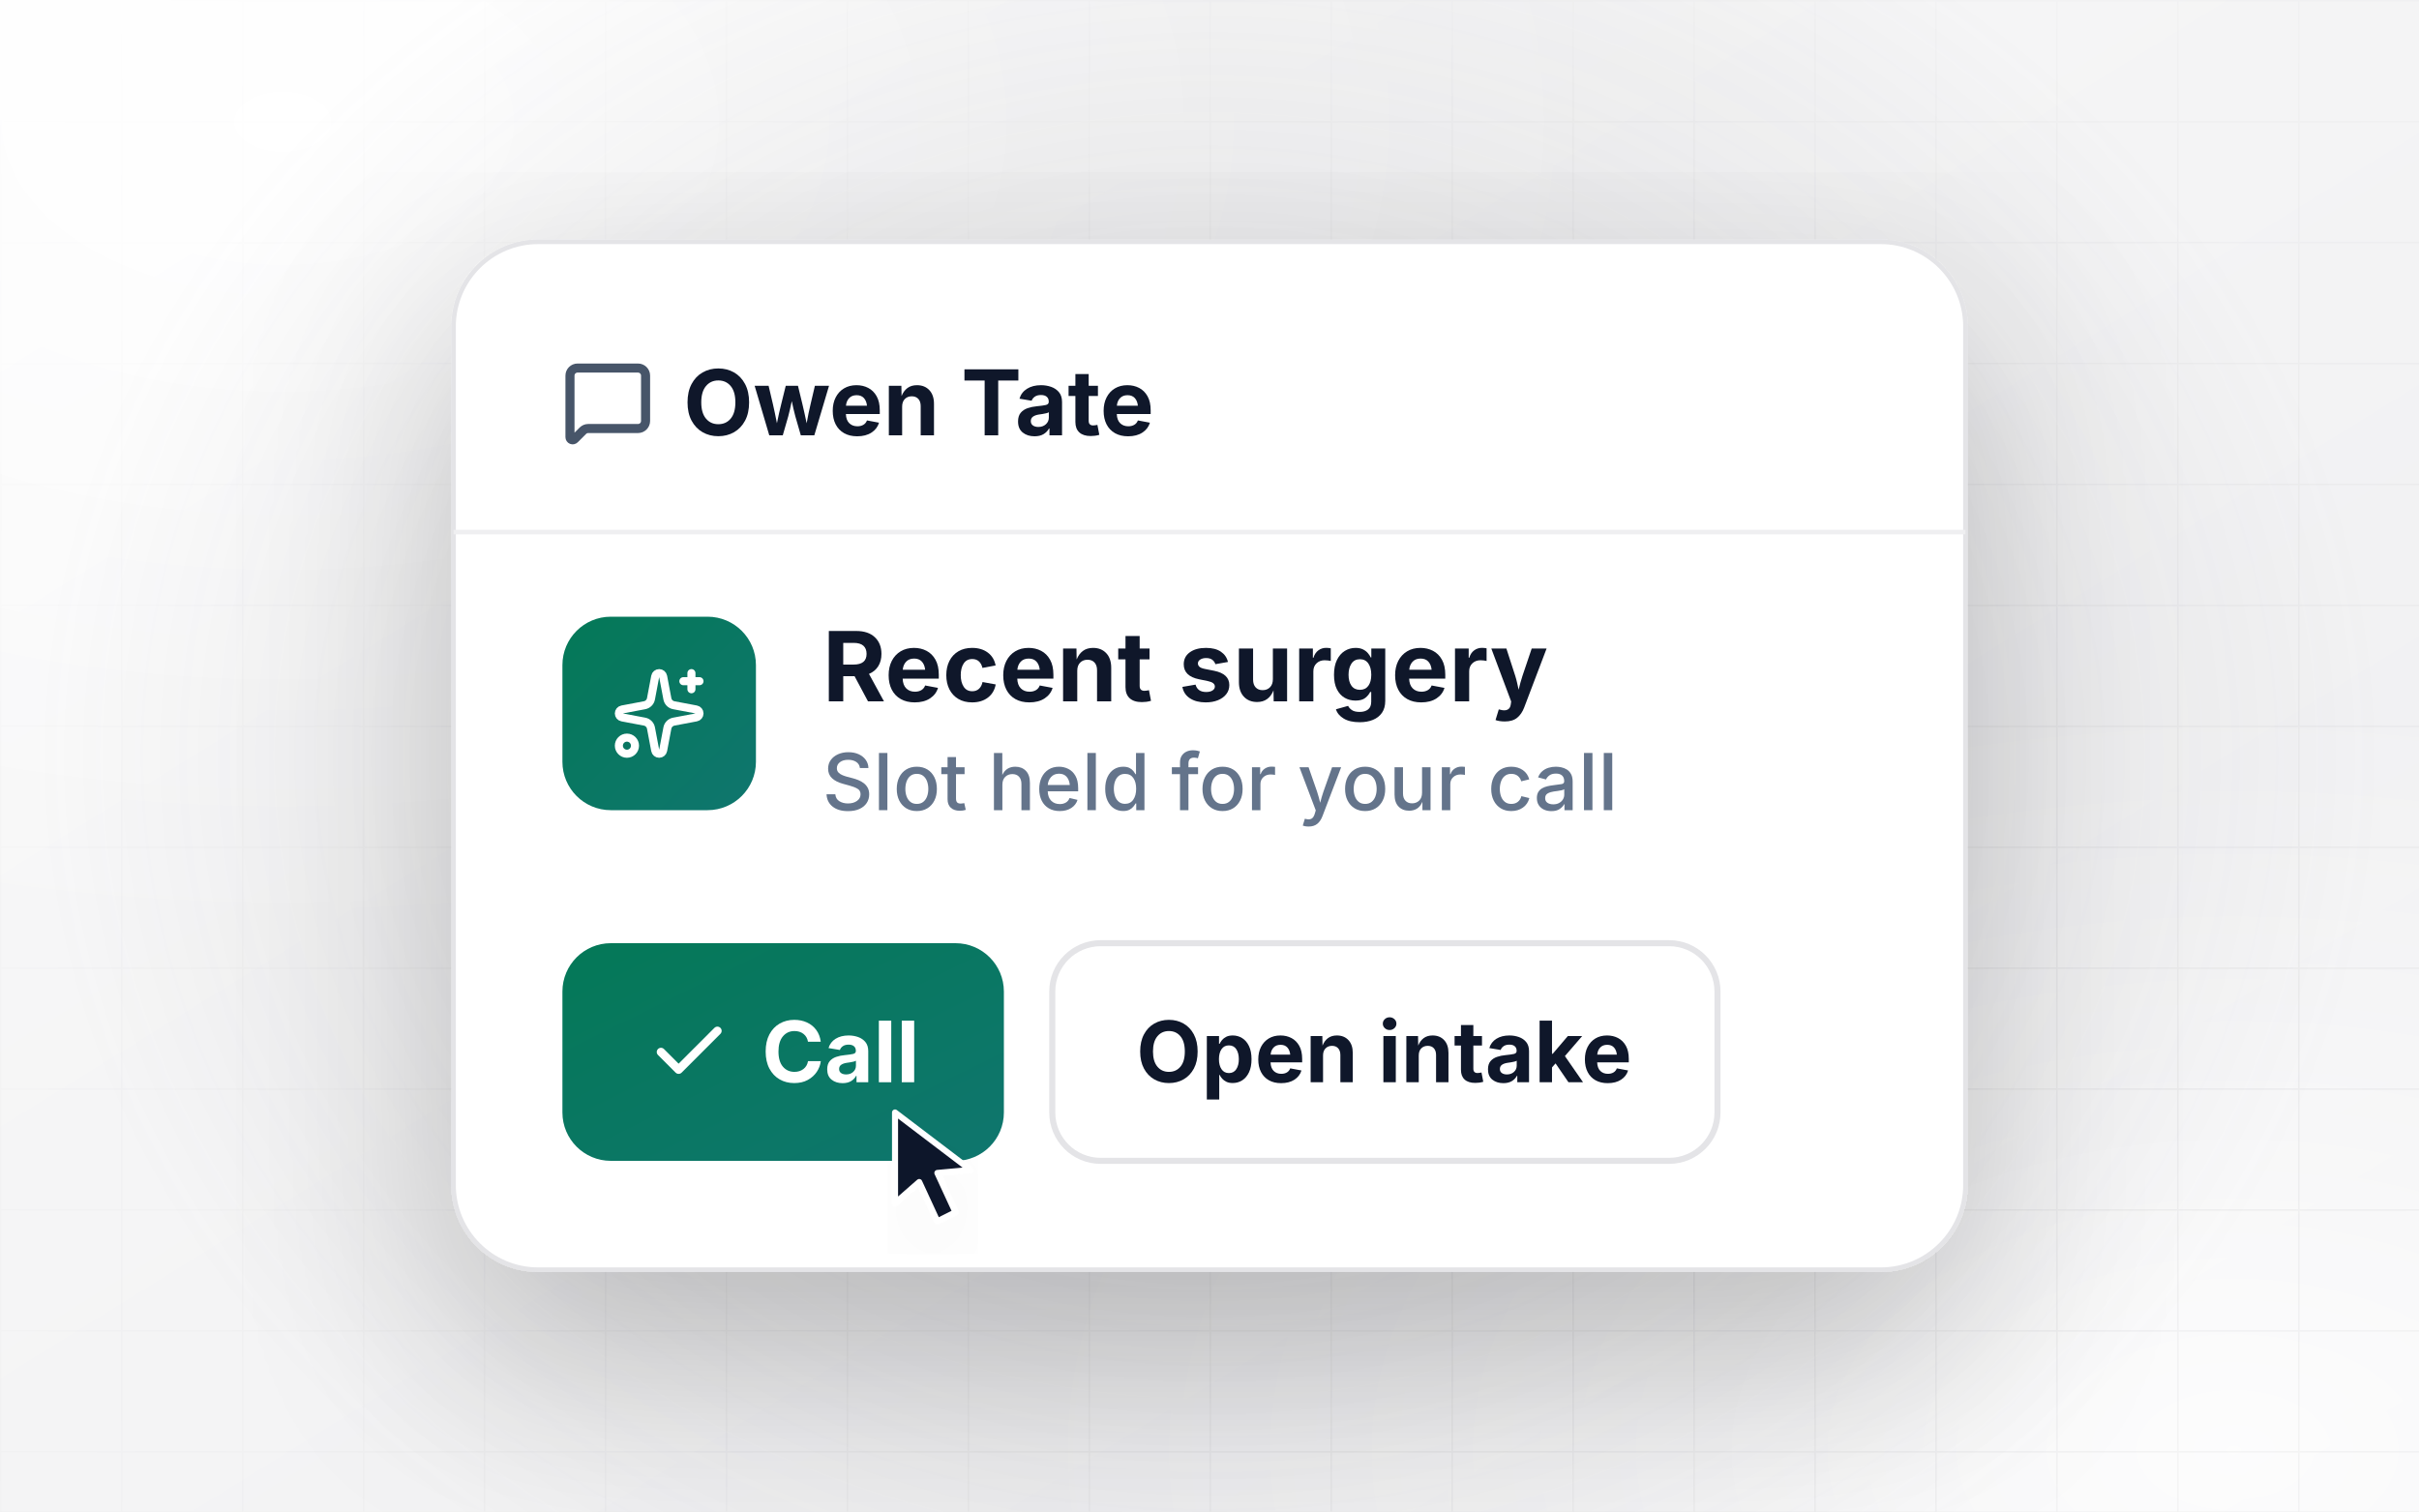
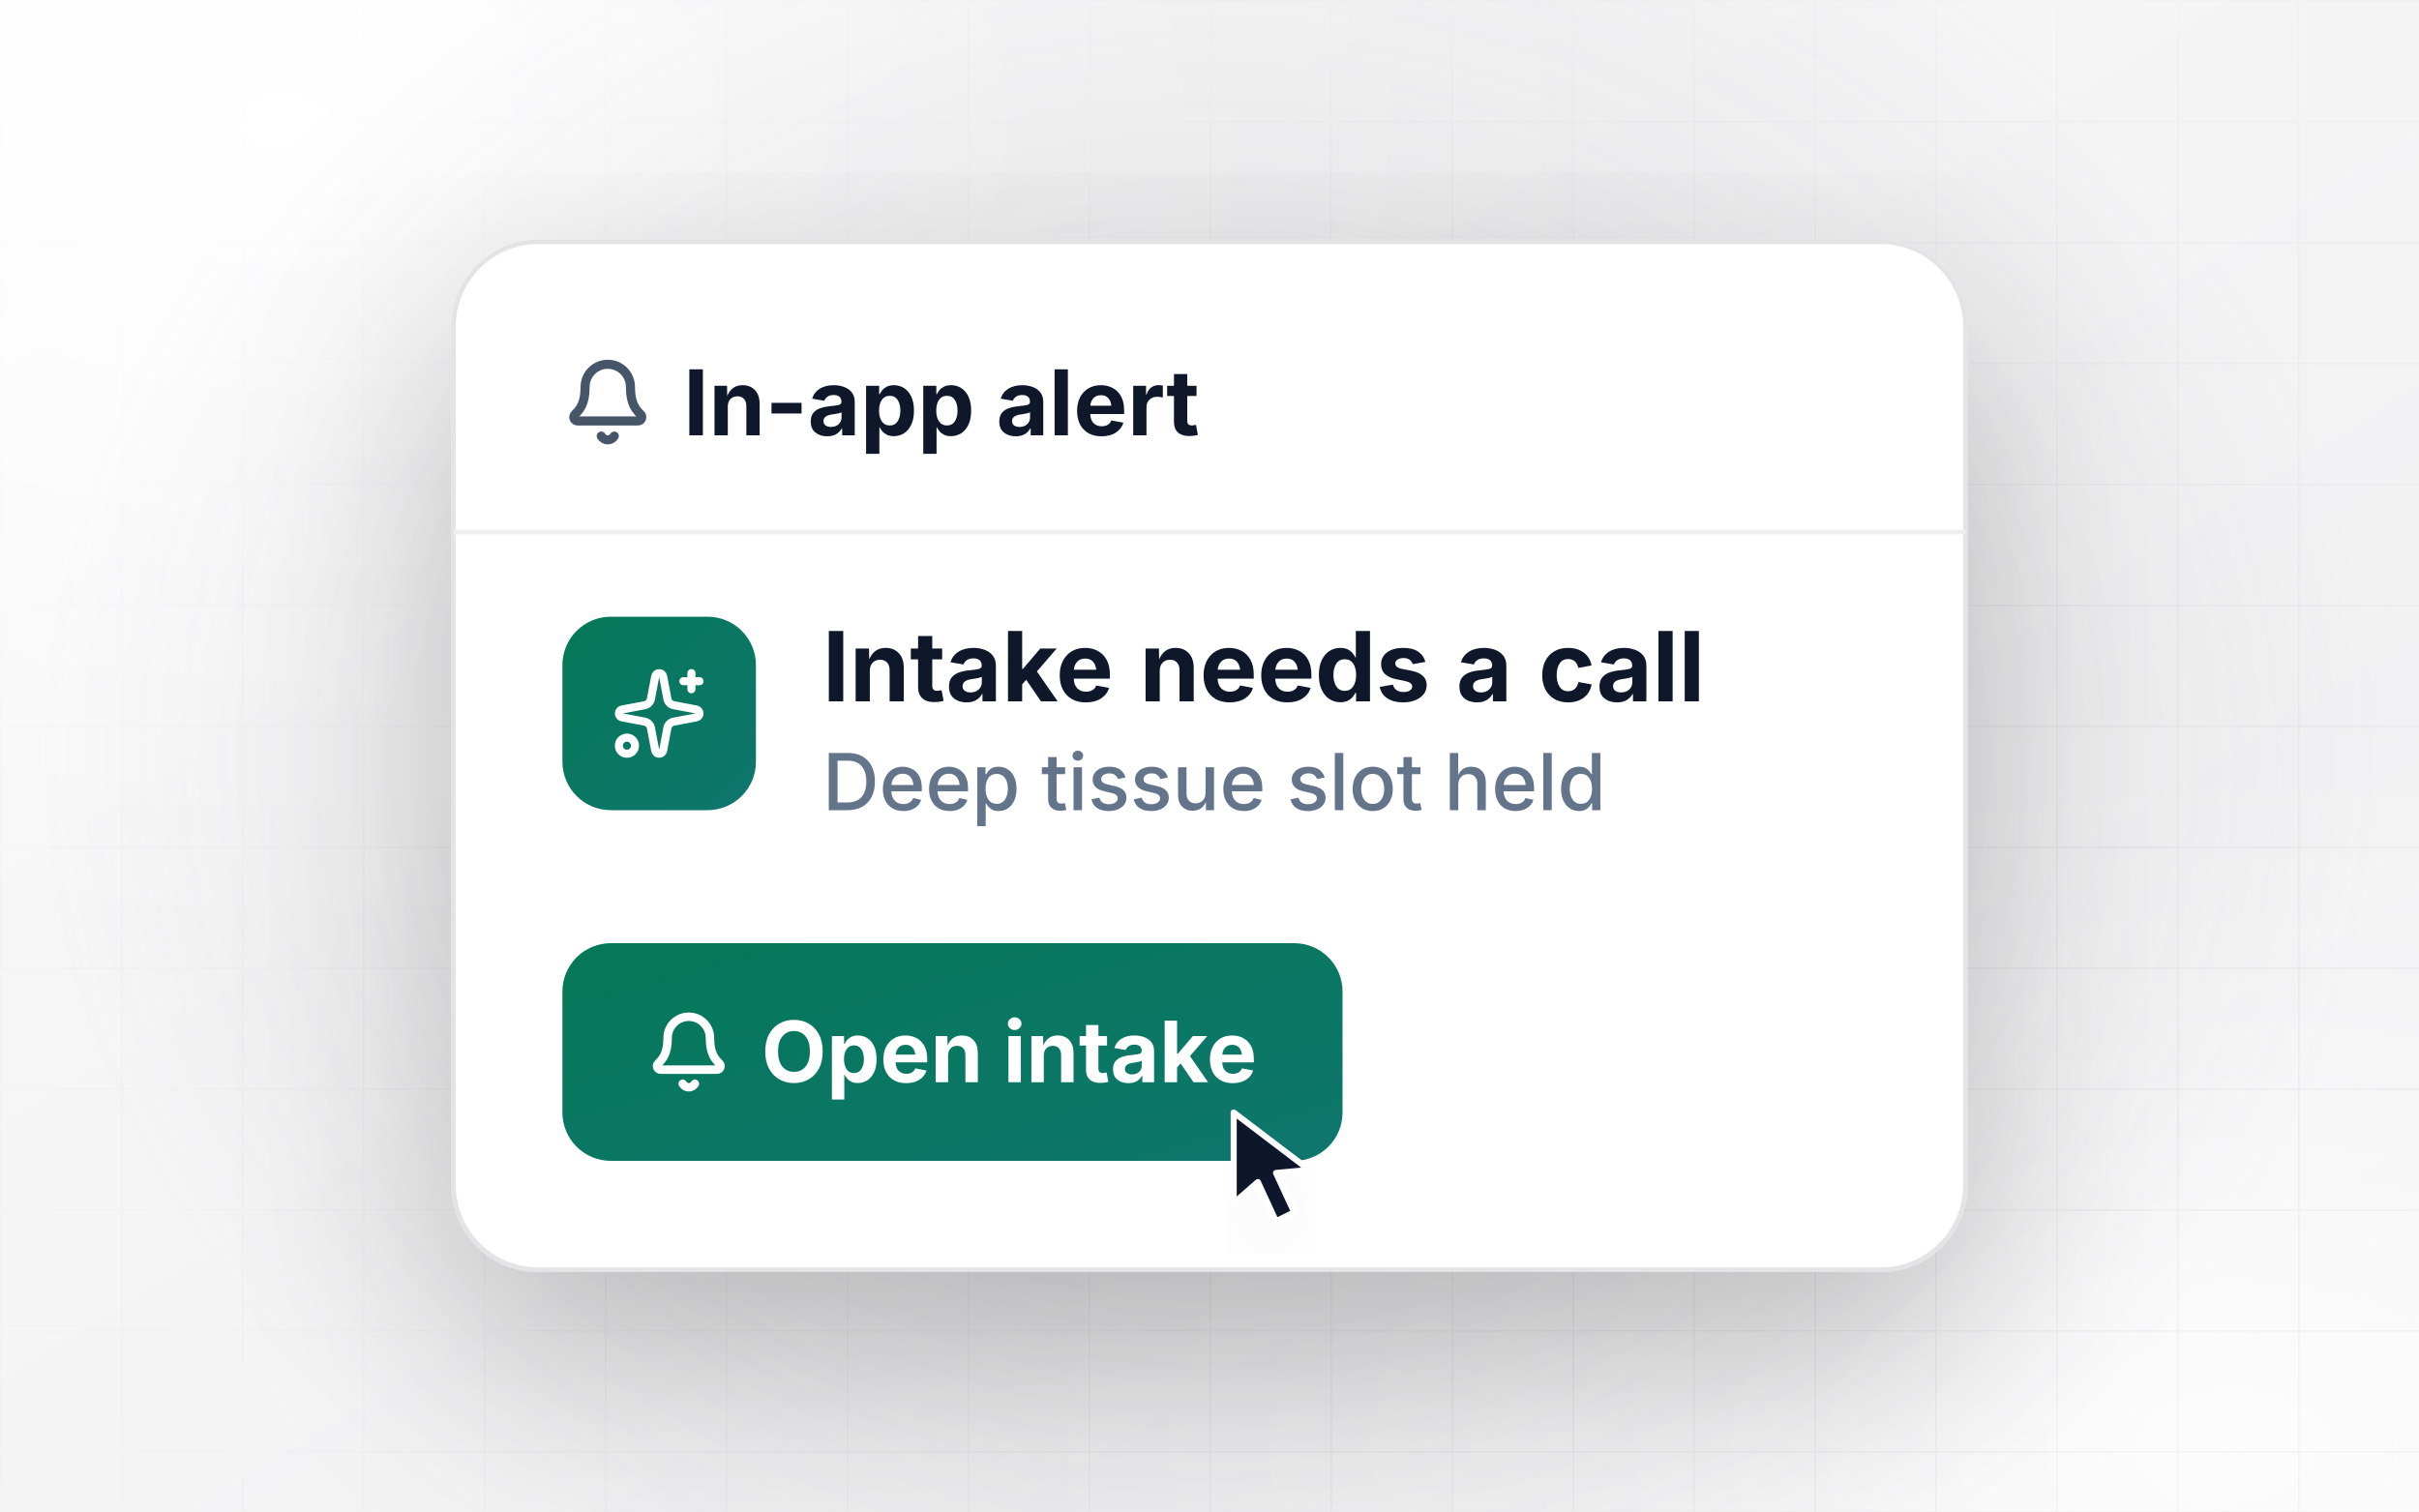
<svg xmlns="http://www.w3.org/2000/svg" xmlns:xlink="http://www.w3.org/1999/xlink" viewBox="0 0 800 500" width="800" height="500" role="img">
  <defs>
    <linearGradient id="bg" x1="0" y1="0" x2="1" y2="1">
      <stop offset="0" stop-color="#FAFAFA" />
      <stop offset="1" stop-color="#EEEEF0" />
    </linearGradient>
    <radialGradient id="glowA" cx="0.12" cy="0.08" r="0.55">
      <stop offset="0" stop-color="#FFFFFF" stop-opacity="0.95" />
      <stop offset="1" stop-color="#FFFFFF" stop-opacity="0" />
    </radialGradient>
    <radialGradient id="glowB" cx="0.92" cy="0.96" r="0.5">
      <stop offset="0" stop-color="#FFFFFF" stop-opacity="0.85" />
      <stop offset="1" stop-color="#FFFFFF" stop-opacity="0" />
    </radialGradient>
    <linearGradient id="gAcc" x1="0" y1="0" x2="1" y2="1">
      <stop offset="0" stop-color="#047857" />
      <stop offset="1" stop-color="#0F766E" />
    </linearGradient>
    <linearGradient id="gStroke" x1="0" y1="0" x2="1" y2="0">
      <stop offset="0" stop-color="#6EE7B7" />
      <stop offset="1" stop-color="#5EEAD4" />
    </linearGradient>
    <pattern id="grid" width="40" height="40" patternUnits="userSpaceOnUse">
      <path d="M40 0H0V40" fill="none" stroke="#52525B" stroke-opacity="0.07" stroke-width="1" />
    </pattern>
    <radialGradient id="fade" cx="0.5" cy="0.45" r="0.65">
      <stop offset="0" stop-color="#fff" stop-opacity="1" />
      <stop offset="1" stop-color="#fff" stop-opacity="0" />
    </radialGradient>
    <mask id="gridMask">
      <rect width="1200" height="800" fill="url(#fade)" />
    </mask>
    <filter id="e1" x="-10%" y="-10%" width="120%" height="140%">
      <feDropShadow dx="0" dy="1" stdDeviation="1.2" flood-color="#0F172A" flood-opacity="0.07" />
      <feDropShadow dx="0" dy="12" stdDeviation="18" flood-color="#18181B" flood-opacity="0.08" />
    </filter>
    <filter id="e2" x="-15%" y="-15%" width="130%" height="160%">
      <feDropShadow dx="0" dy="2" stdDeviation="3" flood-color="#0F172A" flood-opacity="0.10" />
      <feDropShadow dx="0" dy="28" stdDeviation="34" flood-color="#18181B" flood-opacity="0.20" />
    </filter>
    <radialGradient id="spot" cx="0.5" cy="0.5" r="0.5">
      <stop offset="0" stop-color="#71717A" stop-opacity="0.24" />
      <stop offset="1" stop-color="#71717A" stop-opacity="0" />
    </radialGradient>
-     <path id="g700_O" d="M789 -20Q592 -20 434.5 70.0Q277 160 185.5 331.0Q94 502 94 744Q94 987 185.5 1158.5Q277 1330 434.5 1420.0Q592 1510 789 1510Q987 1510 1144.0 1420.0Q1301 1330 1392.5 1158.5Q1484 987 1484 744Q1484 501 1392.5 330.5Q1301 160 1144.0 70.0Q987 -20 789 -20ZM789 251Q963 251 1068.5 377.5Q1174 504 1174 744Q1174 985 1068.5 1112.0Q963 1239 789 1239Q616 1239 510.0 1111.5Q404 984 404 744Q404 505 510.0 378.0Q616 251 789 251Z" />
-     <path id="g700_w" d="M361 0 31 1118H346L443 705Q463 612 487.0 505.0Q511 398 534 273Q557 395 582.5 502.5Q608 610 631 705L733 1118H1009L1109 705Q1130 610 1155.5 503.0Q1181 396 1205 272Q1226 396 1249.0 503.0Q1272 610 1294 705L1391 1118H1710L1378 0H1073L949 431Q928 503 908.5 593.0Q889 683 869 771Q850 683 830.0 592.5Q810 502 790 431L666 0Z" />
+     <path id="g700_I" d="M440 1490V0H135V1490Z" />
+     <path id="g700_n" d="M428 647V0H128V1118H411L415 887Q462 1004 548.0 1068.0Q634 1132 763 1132Q937 1132 1042.0 1020.0Q1147 908 1147 711V0H847V659Q847 763 793.5 822.0Q740 881 645 881Q549 881 488.5 819.5Q428 758 428 647Z" />
+     <path id="g700_hyphen" d="M818 733V493H140V733Z" />
+     <path id="g700_a" d="M440 -22Q280 -22 174.0 62.5Q68 147 68 313Q68 438 128.0 509.0Q188 580 284.0 613.0Q380 646 490 656Q634 670 697.5 685.5Q761 701 761 756V761Q761 832 715.5 871.0Q670 910 586 910Q499 910 446.0 872.5Q393 835 375 781L100 827Q143 972 271.5 1052.0Q400 1132 587 1132Q707 1132 815.5 1094.0Q924 1056 992.5 972.5Q1061 889 1061 753V0H777V155H767Q726 77 645.0 27.5Q564 -22 440 -22ZM525 189Q630 189 696.5 250.0Q763 311 763 400V521Q745 508 704.5 498.5Q664 489 619.0 481.5Q574 474 541 470Q458 458 407.0 423.0Q356 388 356 321Q356 256 403.5 222.5Q451 189 525 189Z" />
+     <path id="g700_p" d="M128 -418V1118H423V930H437Q457 974 495.5 1021.0Q534 1068 597.5 1100.0Q661 1132 756 1132Q880 1132 983.0 1068.0Q1086 1004 1147.5 876.0Q1209 748 1209 557Q1209 371 1149.0 242.5Q1089 114 986.0 47.5Q883 -19 754 -19Q663 -19 600.0 12.0Q537 43 497.5 88.5Q458 134 437 179H428V-418ZM662 222Q779 222 840.5 316.0Q902 410 902 558Q902 705 841.0 798.5Q780 892 662 892Q546 892 483.5 801.0Q421 710 421 558Q421 406 484.0 314.0Q547 222 662 222Z" />
+     <path id="g700_l" d="M428 1490V0H128V1490Z" />
    <path id="g700_e" d="M633 -22Q462 -22 338.0 48.0Q214 118 147.5 247.0Q81 376 81 553Q81 726 147.5 856.0Q214 986 334.5 1059.0Q455 1132 618 1132Q764 1132 883.0 1070.0Q1002 1008 1072.5 882.0Q1143 756 1143 565V481H378Q383 344 454.0 274.0Q525 204 638 204Q717 204 773.5 237.5Q830 271 854 336L1126 285Q1085 146 956.5 62.0Q828 -22 633 -22ZM380 669H854Q843 778 784.0 842.0Q725 906 621 906Q513 906 451.0 839.5Q389 773 380 669Z" />
-     <path id="g700_n" d="M428 647V0H128V1118H411L415 887Q462 1004 548.0 1068.0Q634 1132 763 1132Q937 1132 1042.0 1020.0Q1147 908 1147 711V0H847V659Q847 763 793.5 822.0Q740 881 645 881Q549 881 488.5 819.5Q428 758 428 647Z" />
-     <path id="g700_T" d="M75 1237V1490H1292V1237H837V0H531V1237Z" />
-     <path id="g700_a" d="M440 -22Q280 -22 174.0 62.5Q68 147 68 313Q68 438 128.0 509.0Q188 580 284.0 613.0Q380 646 490 656Q634 670 697.5 685.5Q761 701 761 756V761Q761 832 715.5 871.0Q670 910 586 910Q499 910 446.0 872.5Q393 835 375 781L100 827Q143 972 271.5 1052.0Q400 1132 587 1132Q707 1132 815.5 1094.0Q924 1056 992.5 972.5Q1061 889 1061 753V0H777V155H767Q726 77 645.0 27.5Q564 -22 440 -22ZM525 189Q630 189 696.5 250.0Q763 311 763 400V521Q745 508 704.5 498.5Q664 489 619.0 481.5Q574 474 541 470Q458 458 407.0 423.0Q356 388 356 321Q356 256 403.5 222.5Q451 189 525 189Z" />
+     <path id="g700_r" d="M128 0V1118H418V923H430Q461 1026 533.5 1079.5Q606 1133 700 1133Q751 1133 797 1123V855Q777 861 738.5 865.5Q700 870 667 870Q563 870 495.5 805.0Q428 740 428 636V0Z" />
    <path id="g700_t" d="M683 1118V889H474V327Q474 223 576 223Q593 223 623.5 227.5Q654 232 671 236L714 11Q664 -4 614.5 -10.0Q565 -16 520 -16Q352 -16 263.0 65.5Q174 147 174 301V889H20V1118H174V1384H474V1118Z" />
-     <path id="g700_R" d="M135 0V1490H716Q970 1490 1109.5 1357.5Q1249 1225 1249 1005Q1249 852 1181.0 743.5Q1113 635 985 581L1302 0H964L680 532H440V0ZM440 779H660Q934 779 934 1005Q934 1118 866.5 1178.0Q799 1238 659 1238H440Z" />
+     <path id="g700_k" d="M128 0V1490H428V688H445L811 1118H1158L740 633L1179 0H826L514 456L428 359V0Z" />
+     <path id="g700_d" d="M537 -19Q408 -19 305.0 47.5Q202 114 141.5 242.5Q81 371 81 557Q81 748 143.0 876.0Q205 1004 308.0 1068.0Q411 1132 535 1132Q630 1132 693.0 1100.0Q756 1068 794.5 1021.0Q833 974 853 930H863V1490H1163V0H868V179H853Q832 134 793.0 88.5Q754 43 691.0 12.0Q628 -19 537 -19ZM629 222Q743 222 806.0 314.0Q869 406 869 558Q869 710 806.5 801.0Q744 892 629 892Q511 892 450.0 798.5Q389 705 389 558Q389 410 450.5 316.0Q512 222 629 222Z" />
+     <path id="g700_s" d="M572 -22Q370 -22 238.5 64.0Q107 150 78 306L357 354Q400 198 581 198Q667 198 716.5 230.5Q766 263 766 313Q766 398 622 428L429 468Q107 534 107 785Q107 946 236.0 1039.0Q365 1132 577 1132Q776 1132 894.0 1051.0Q1012 970 1043 834L777 787Q759 844 711.0 880.5Q663 917 581 917Q507 917 457.0 885.5Q407 854 407 804Q407 762 439.5 732.5Q472 703 551 687L752 647Q1072 582 1072 345Q1072 235 1008.0 152.5Q944 70 831.0 24.0Q718 -22 572 -22Z" />
    <path id="g700_c" d="M628 -22Q459 -22 336.5 50.5Q214 123 147.5 252.5Q81 382 81 554Q81 727 147.5 857.0Q214 987 336.5 1059.5Q459 1132 628 1132Q827 1132 960.0 1032.5Q1093 933 1125 760L846 708Q827 795 772.5 845.5Q718 896 631 896Q511 896 449.0 801.5Q387 707 387 555Q387 405 449.0 309.5Q511 214 631 214Q718 214 774.0 266.5Q830 319 848 409L1127 358Q1095 181 962.0 79.5Q829 -22 628 -22Z" />
-     <path id="g700_s" d="M572 -22Q370 -22 238.5 64.0Q107 150 78 306L357 354Q400 198 581 198Q667 198 716.5 230.5Q766 263 766 313Q766 398 622 428L429 468Q107 534 107 785Q107 946 236.0 1039.0Q365 1132 577 1132Q776 1132 894.0 1051.0Q1012 970 1043 834L777 787Q759 844 711.0 880.5Q663 917 581 917Q507 917 457.0 885.5Q407 854 407 804Q407 762 439.5 732.5Q472 703 551 687L752 647Q1072 582 1072 345Q1072 235 1008.0 152.5Q944 70 831.0 24.0Q718 -22 572 -22Z" />
-     <path id="g700_u" d="M513 -14Q339 -14 233.5 98.0Q128 210 128 407V1118H428V459Q428 355 482.0 296.0Q536 237 630 237Q726 237 786.5 298.5Q847 360 847 471V1118H1148V0H864L860 232Q813 113 726.5 49.5Q640 -14 513 -14Z" />
-     <path id="g700_r" d="M128 0V1118H418V923H430Q461 1026 533.5 1079.5Q606 1133 700 1133Q751 1133 797 1123V855Q777 861 738.5 865.5Q700 870 667 870Q563 870 495.5 805.0Q428 740 428 636V0Z" />
-     <path id="g700_g" d="M625 -442Q415 -442 287.0 -365.0Q159 -288 122 -168L380 -96Q401 -143 457.5 -183.5Q514 -224 623 -224Q737 -224 803.0 -171.5Q869 -119 869 -8V198H846Q815 130 743.5 73.0Q672 16 536 16Q410 16 307.0 75.0Q204 134 142.5 255.0Q81 376 81 561Q81 750 143.5 877.0Q206 1004 309.5 1068.0Q413 1132 537 1132Q631 1132 695.0 1100.0Q759 1068 798.5 1021.0Q838 974 858 930H871V1118H1166V9Q1166 -142 1096.5 -242.5Q1027 -343 904.5 -392.5Q782 -442 625 -442ZM630 244Q745 244 807.5 328.5Q870 413 870 563Q870 712 808.0 802.0Q746 892 630 892Q512 892 450.5 799.5Q389 707 389 563Q389 416 451.0 330.0Q513 244 630 244Z" />
-     <path id="g700_y" d="M120 -396 189 -170 226 -179Q317 -204 375.0 -175.5Q433 -147 443 -63L451 -3L31 1118H350L538 538Q561 465 577.0 392.5Q593 320 609 246Q627 321 646.5 393.5Q666 466 690 538L886 1118H1201L726 -132Q675 -267 579.5 -346.5Q484 -426 316 -426Q256 -426 204.0 -417.5Q152 -409 120 -396Z" />
-     <path id="g500_S" d="M665 -25Q414 -25 265.0 92.5Q116 210 106 414H335Q345 292 440.0 233.5Q535 175 664 175Q806 175 899.0 241.0Q992 307 992 415Q992 512 910.5 559.5Q829 607 709 639L535 687Q352 736 249.5 832.0Q147 928 147 1081Q147 1210 216.5 1306.5Q286 1403 405.5 1456.5Q525 1510 675 1510Q828 1510 944.5 1456.5Q1061 1403 1127.5 1309.5Q1194 1216 1197 1098H975Q964 1200 880.5 1256.0Q797 1312 670 1312Q535 1312 455.0 1250.5Q375 1189 375 1094Q375 1023 418.0 979.5Q461 936 523.5 910.5Q586 885 643 870L788 832Q859 814 934.5 783.5Q1010 753 1074.0 704.5Q1138 656 1177.5 584.5Q1217 513 1217 412Q1217 286 1152.0 187.0Q1087 88 963.5 31.5Q840 -25 665 -25Z" />
+     <path id="g500_D" d="M650 0H165V1490H664Q884 1490 1041.0 1400.5Q1198 1311 1282.0 1145.0Q1366 979 1366 747Q1366 514 1281.5 347.0Q1197 180 1036.5 90.0Q876 0 650 0ZM393 200H637Q890 200 1016.0 341.5Q1142 483 1142 747Q1142 1010 1017.5 1150.0Q893 1290 649 1290H393Z" />
+     <path id="g500_e" d="M630 -23Q465 -23 345.0 48.0Q225 119 160.5 248.0Q96 377 96 551Q96 723 159.5 854.0Q223 985 339.0 1058.5Q455 1132 611 1132Q738 1132 852.5 1075.5Q967 1019 1038.5 895.5Q1110 772 1110 570V492H317Q323 330 409.0 244.5Q495 159 632 159Q724 159 790.5 199.0Q857 239 886 317L1093 268Q1053 137 931.0 57.0Q809 -23 630 -23ZM318 656H892Q880 788 809.5 869.0Q739 950 612 950Q480 950 403.5 863.5Q327 777 318 656Z" />
+     <path id="g500_p" d="M148 -418V1118H362V936H380Q399 970 434.5 1016.5Q470 1063 534.0 1097.5Q598 1132 703 1132Q837 1132 942.5 1064.0Q1048 996 1109.0 867.0Q1170 738 1170 556Q1170 376 1110.0 246.0Q1050 116 944.5 47.0Q839 -22 703 -22Q601 -22 537.0 12.5Q473 47 436.5 93.0Q400 139 380 175H368V-418ZM654 165Q750 165 814.5 217.0Q879 269 912.0 358.0Q945 447 945 558Q945 668 912.5 755.5Q880 843 815.5 894.0Q751 945 654 945Q512 945 438.0 838.5Q364 732 364 558Q364 383 439.0 274.0Q514 165 654 165Z" />
+     <path id="g500_t" d="M626 1118V939H403V302Q403 235 431.5 203.5Q460 172 525 172Q543 172 570.5 176.0Q598 180 618 184L657 8Q622 -4 581.5 -9.5Q541 -15 503 -15Q351 -15 267.0 63.5Q183 142 183 284V939H20V1118H183V1384H403V1118Z" />
+     <path id="g500_i" d="M148 0V1118H368V0ZM259 1289Q202 1289 161.5 1327.0Q121 1365 121 1419Q121 1474 161.5 1512.0Q202 1550 259 1550Q316 1550 357.0 1512.0Q398 1474 398 1419Q398 1365 357.0 1327.0Q316 1289 259 1289Z" />
+     <path id="g500_s" d="M549 -23Q367 -23 247.5 55.5Q128 134 98 283L305 326Q350 155 551 155Q658 155 720.5 199.5Q783 244 783 306Q783 412 626 447L438 490Q130 559 130 799Q130 899 185.5 974.0Q241 1049 338.5 1090.5Q436 1132 563 1132Q744 1132 847.0 1054.5Q950 977 986 853L789 810Q768 869 716.0 913.5Q664 958 565 958Q474 958 413.0 917.0Q352 876 352 813Q352 757 392.5 722.5Q433 688 525 667L705 627Q1010 558 1010 325Q1010 223 951.5 144.5Q893 66 789.0 21.5Q685 -23 549 -23Z" />
+     <path id="g500_u" d="M529 -14Q358 -14 253.0 93.5Q148 201 148 408V1118H368V435Q368 314 431.5 246.0Q495 178 604 178Q716 178 790.0 250.5Q864 323 864 456V1118H1085V0H874L873 217Q820 95 732.5 40.5Q645 -14 529 -14Z" />
    <path id="g500_l" d="M368 1490V0H148V1490Z" />
    <path id="g500_o" d="M618 -23Q461 -23 343.5 49.0Q226 121 161.0 250.5Q96 380 96 553Q96 727 161.0 857.5Q226 988 343.5 1060.0Q461 1132 618 1132Q776 1132 893.5 1060.0Q1011 988 1076.0 857.5Q1141 727 1141 553Q1141 380 1076.0 250.5Q1011 121 893.5 49.0Q776 -23 618 -23ZM618 163Q720 163 786.5 216.5Q853 270 885.5 358.5Q918 447 918 553Q918 660 885.5 749.5Q853 839 786.5 892.5Q720 946 618 946Q517 946 451.0 892.5Q385 839 352.5 749.5Q320 660 320 553Q320 447 352.5 358.5Q385 270 451.0 216.5Q517 163 618 163Z" />
-     <path id="g500_t" d="M626 1118V939H403V302Q403 235 431.5 203.5Q460 172 525 172Q543 172 570.5 176.0Q598 180 618 184L657 8Q622 -4 581.5 -9.5Q541 -15 503 -15Q351 -15 267.0 63.5Q183 142 183 284V939H20V1118H183V1384H403V1118Z" />
    <path id="g500_h" d="M368 662V0H148V1490H366V917Q419 1028 504.0 1080.0Q589 1132 704 1132Q875 1132 980.0 1024.5Q1085 917 1085 710V0H864V683Q864 804 801.0 872.0Q738 940 628 940Q516 940 442.0 867.5Q368 795 368 662Z" />
-     <path id="g500_e" d="M630 -23Q465 -23 345.0 48.0Q225 119 160.5 248.0Q96 377 96 551Q96 723 159.5 854.0Q223 985 339.0 1058.5Q455 1132 611 1132Q738 1132 852.5 1075.5Q967 1019 1038.5 895.5Q1110 772 1110 570V492H317Q323 330 409.0 244.5Q495 159 632 159Q724 159 790.5 199.0Q857 239 886 317L1093 268Q1053 137 931.0 57.0Q809 -23 630 -23ZM318 656H892Q880 788 809.5 869.0Q739 950 612 950Q480 950 403.5 863.5Q327 777 318 656Z" />
    <path id="g500_d" d="M564 -22Q428 -22 322.5 47.0Q217 116 156.5 246.0Q96 376 96 556Q96 738 157.0 867.0Q218 996 323.5 1064.0Q429 1132 564 1132Q668 1132 732.0 1097.5Q796 1063 831.5 1016.5Q867 970 886 936H898V1490H1118V0H904V175H886Q866 139 829.5 93.0Q793 47 729.0 12.5Q665 -22 564 -22ZM612 165Q752 165 827.0 274.0Q902 383 902 558Q902 732 828.0 838.5Q754 945 612 945Q515 945 450.5 894.0Q386 843 353.5 755.5Q321 668 321 558Q321 447 354.0 358.0Q387 269 452.0 217.0Q517 165 612 165Z" />
-     <path id="g500_f" d="M702 1118V939H452V0H232V939H20V1118H232V1246Q232 1350 278.5 1420.0Q325 1490 400.5 1525.0Q476 1560 565 1560Q631 1560 678.5 1549.5Q726 1539 749 1530L698 1352Q682 1356 658.0 1362.0Q634 1368 600 1368Q521 1368 486.5 1329.0Q452 1290 452 1216V1118Z" />
-     <path id="g500_r" d="M148 0V1118H361V938H373Q403 1029 480.5 1081.5Q558 1134 656 1134Q677 1134 704.5 1132.0Q732 1130 749 1128V918Q737 921 703.0 925.5Q669 930 634 930Q519 930 443.5 859.5Q368 789 368 679V0Z" />
-     <path id="g500_y" d="M133 -402 187 -223 212 -229Q297 -252 356.5 -223.5Q416 -195 447 -87L471 -5L46 1118H284L505 483Q530 409 549.0 337.0Q568 265 586 193Q605 265 625.0 337.5Q645 410 671 483L896 1118H1132L646 -155Q595 -289 508.5 -357.5Q422 -426 287 -426Q235 -426 194.5 -418.5Q154 -411 133 -402Z" />
-     <path id="g500_u" d="M529 -14Q358 -14 253.0 93.5Q148 201 148 408V1118H368V435Q368 314 431.5 246.0Q495 178 604 178Q716 178 790.0 250.5Q864 323 864 456V1118H1085V0H874L873 217Q820 95 732.5 40.5Q645 -14 529 -14Z" />
-     <path id="g500_c" d="M618 -23Q460 -23 343.0 49.0Q226 121 161.0 250.5Q96 380 96 553Q96 727 161.0 857.5Q226 988 343.0 1060.0Q460 1132 618 1132Q792 1132 918.5 1044.5Q1045 957 1086 802L877 752Q854 839 787.5 892.5Q721 946 619 946Q518 946 451.5 893.0Q385 840 352.5 750.5Q320 661 320 553Q320 446 352.5 357.5Q385 269 451.5 216.0Q518 163 619 163Q723 163 791.0 218.5Q859 274 881 365L1089 315Q1048 157 921.0 67.0Q794 -23 618 -23Z" />
-     <path id="g500_a" d="M461 -25Q354 -25 268.5 14.5Q183 54 133.0 130.0Q83 206 83 316Q83 411 120.0 472.5Q157 534 219.0 569.5Q281 605 357.5 623.0Q434 641 513 650Q661 667 728.0 679.5Q795 692 795 751V757Q795 850 740.5 901.5Q686 953 581 953Q471 953 408.0 905.0Q345 857 322 800L115 854Q153 954 224.0 1015.0Q295 1076 386.5 1104.0Q478 1132 578 1132Q645 1132 721.0 1116.0Q797 1100 864.0 1058.5Q931 1017 973.0 940.0Q1015 863 1015 742V0H802V153H791Q758 87 677.5 31.0Q597 -25 461 -25ZM510 152Q599 152 663.0 187.5Q727 223 761.5 280.0Q796 337 796 403V546Q780 530 727.5 518.5Q675 507 617.0 499.0Q559 491 525 487Q432 474 365.5 436.5Q299 399 299 313Q299 233 358.5 192.5Q418 152 510 152Z" />
-     <path id="g700_C" d="M786 -20Q587 -20 431.0 70.0Q275 160 184.5 331.0Q94 502 94 744Q94 987 185.0 1158.5Q276 1330 433.0 1420.0Q590 1510 786 1510Q955 1510 1092.0 1447.5Q1229 1385 1317.0 1266.5Q1405 1148 1427 981H1118Q1097 1102 1008.5 1170.5Q920 1239 792 1239Q618 1239 511.0 1110.0Q404 981 404 744Q404 502 511.5 376.5Q619 251 791 251Q918 251 1007.5 319.5Q1097 388 1119 510H1428Q1411 371 1330.0 250.5Q1249 130 1111.5 55.0Q974 -20 786 -20Z" />
-     <path id="g700_l" d="M428 1490V0H128V1490Z" />
-     <path id="g700_p" d="M128 -418V1118H423V930H437Q457 974 495.5 1021.0Q534 1068 597.5 1100.0Q661 1132 756 1132Q880 1132 983.0 1068.0Q1086 1004 1147.5 876.0Q1209 748 1209 557Q1209 371 1149.0 242.5Q1089 114 986.0 47.5Q883 -19 754 -19Q663 -19 600.0 12.0Q537 43 497.5 88.5Q458 134 437 179H428V-418ZM662 222Q779 222 840.5 316.0Q902 410 902 558Q902 705 841.0 798.5Q780 892 662 892Q546 892 483.5 801.0Q421 710 421 558Q421 406 484.0 314.0Q547 222 662 222Z" />
+     <path id="g700_O" d="M789 -20Q592 -20 434.5 70.0Q277 160 185.5 331.0Q94 502 94 744Q94 987 185.5 1158.5Q277 1330 434.5 1420.0Q592 1510 789 1510Q987 1510 1144.0 1420.0Q1301 1330 1392.5 1158.5Q1484 987 1484 744Q1484 501 1392.5 330.5Q1301 160 1144.0 70.0Q987 -20 789 -20ZM789 251Q963 251 1068.5 377.5Q1174 504 1174 744Q1174 985 1068.5 1112.0Q963 1239 789 1239Q616 1239 510.0 1111.5Q404 984 404 744Q404 505 510.0 378.0Q616 251 789 251Z" />
    <path id="g700_i" d="M128 0V1118H428V0ZM278 1264Q210 1264 162.0 1309.0Q114 1354 114 1418Q114 1482 162.0 1527.0Q210 1572 278 1572Q346 1572 394.5 1527.0Q443 1482 443 1418Q443 1354 394.5 1309.0Q346 1264 278 1264Z" />
-     <path id="g700_k" d="M128 0V1490H428V688H445L811 1118H1158L740 633L1179 0H826L514 456L428 359V0Z" />
  </defs>
  <style>
.pulse{transform-box:fill-box;transform-origin:center;animation:pulse 2.4s cubic-bezier(.2,.7,.3,1) infinite}
@keyframes pulse{0%{transform:scale(1);opacity:.30}75%{transform:scale(2.1);opacity:0}100%{transform:scale(2.1);opacity:0}}
.caret{animation:blink 1.1s steps(1) infinite}
@keyframes blink{0%,55%{opacity:1}56%,100%{opacity:0}}
.press{transform-box:fill-box;transform-origin:0 0;animation:press 3.2s ease-in-out infinite}
@keyframes press{0%,58%,100%{transform:translate(0,0) scale(1)}66%{transform:translate(1.5px,2px) scale(.9)}74%{transform:translate(0,0) scale(1)}}
.ripple{transform-box:fill-box;transform-origin:center;opacity:0;animation:ripple 3.2s ease-out infinite}
@keyframes ripple{0%,62%{opacity:0;transform:scale(.4)}68%{opacity:.5}100%{opacity:0;transform:scale(2.4)}}
.sweep{animation:sweep 4.8s cubic-bezier(.45,0,.2,1) infinite}
@keyframes sweep{0%{transform:translateY(-470px);opacity:0}8%{opacity:1}72%{transform:translateY(0);opacity:1}100%{transform:translateY(0);opacity:1}}
.ring{transform-box:fill-box;transform-origin:50% 12%;animation:ring 4s ease-in-out infinite}
@keyframes ring{0%,70%,100%{transform:rotate(0)}74%{transform:rotate(14deg)}78%{transform:rotate(-12deg)}82%{transform:rotate(8deg)}86%{transform:rotate(-4deg)}90%{transform:rotate(0)}}
.glow{animation:glow 2.6s ease-in-out infinite}
@keyframes glow{0%,100%{opacity:1}50%{opacity:.45}}
.float{animation:float 6s ease-in-out infinite}
@keyframes float{0%,100%{transform:translateY(0)}50%{transform:translateY(-6px)}}
@media (prefers-reduced-motion: reduce){*{animation:none!important}}
</style>
  <rect width="800" height="500" fill="url(#bg)" />
  <rect width="800" height="500" fill="url(#glowA)" />
  <rect width="800" height="500" fill="url(#glowB)" />
  <rect width="800" height="500" fill="url(#grid)" mask="url(#gridMask)" />
  <ellipse cx="400.0" cy="250.0" rx="390.0" ry="323.0" fill="url(#spot)" />
  <rect x="150" y="80" width="500" height="340" rx="28" fill="#fff" stroke="#E4E4E7" stroke-width="1.5" filter="url(#e2)" />
  <g transform="translate(186 118) scale(1.25)" fill="none" stroke="#475569" stroke-width="2.4" stroke-linecap="round" stroke-linejoin="round">
-     <path d="M22 17a2 2 0 0 1-2 2H6.828a2 2 0 0 0-1.414.586l-2.202 2.202A.71.71 0 0 1 2 21.286V5a2 2 0 0 1 2-2h16a2 2 0 0 1 2 2z" />
+     <path d="M10.268 21a2 2 0 0 0 3.464 0" />
+     <path d="M3.262 15.326A1 1 0 0 0 4 17h16a1 1 0 0 0 .74-1.673C19.41 13.956 18 12.499 18 8A6 6 0 0 0 6 8c0 4.499-1.411 5.956-2.738 7.326" />
  </g>
  <g>
-     <use href="#g700_O" xlink:href="#g700_O" transform="translate(226.00 144.00) scale(0.01465 -0.01465)" fill="#0F172A" />
-     <use href="#g700_w" xlink:href="#g700_w" transform="translate(249.12 144.00) scale(0.01465 -0.01465)" fill="#0F172A" />
-     <use href="#g700_e" xlink:href="#g700_e" transform="translate(274.21 144.00) scale(0.01465 -0.01465)" fill="#0F172A" />
-     <use href="#g700_n" xlink:href="#g700_n" transform="translate(292.08 144.00) scale(0.01465 -0.01465)" fill="#0F172A" />
-     <use href="#g700_T" xlink:href="#g700_T" transform="translate(317.86 144.00) scale(0.01465 -0.01465)" fill="#0F172A" />
-     <use href="#g700_a" xlink:href="#g700_a" transform="translate(335.69 144.00) scale(0.01465 -0.01465)" fill="#0F172A" />
-     <use href="#g700_t" xlink:href="#g700_t" transform="translate(353.10 144.00) scale(0.01465 -0.01465)" fill="#0F172A" />
-     <use href="#g700_e" xlink:href="#g700_e" transform="translate(363.80 144.00) scale(0.01465 -0.01465)" fill="#0F172A" />
+     <use href="#g700_I" xlink:href="#g700_I" transform="translate(226.00 144.00) scale(0.01465 -0.01465)" fill="#0F172A" />
+     <use href="#g700_n" xlink:href="#g700_n" transform="translate(234.42 144.00) scale(0.01465 -0.01465)" fill="#0F172A" />
+     <use href="#g700_hyphen" xlink:href="#g700_hyphen" transform="translate(253.10 144.00) scale(0.01465 -0.01465)" fill="#0F172A" />
+     <use href="#g700_a" xlink:href="#g700_a" transform="translate(267.13 144.00) scale(0.01465 -0.01465)" fill="#0F172A" />
+     <use href="#g700_p" xlink:href="#g700_p" transform="translate(284.55 144.00) scale(0.01465 -0.01465)" fill="#0F172A" />
+     <use href="#g700_p" xlink:href="#g700_p" transform="translate(303.46 144.00) scale(0.01465 -0.01465)" fill="#0F172A" />
+     <use href="#g700_a" xlink:href="#g700_a" transform="translate(329.48 144.00) scale(0.01465 -0.01465)" fill="#0F172A" />
+     <use href="#g700_l" xlink:href="#g700_l" transform="translate(346.89 144.00) scale(0.01465 -0.01465)" fill="#0F172A" />
+     <use href="#g700_e" xlink:href="#g700_e" transform="translate(355.02 144.00) scale(0.01465 -0.01465)" fill="#0F172A" />
+     <use href="#g700_r" xlink:href="#g700_r" transform="translate(372.89 144.00) scale(0.01465 -0.01465)" fill="#0F172A" />
+     <use href="#g700_t" xlink:href="#g700_t" transform="translate(385.70 144.00) scale(0.01465 -0.01465)" fill="#0F172A" />
  </g>
  <line x1="150" y1="176" x2="650" y2="176" stroke="#EFEFF1" stroke-width="1.5" />
  <rect x="186" y="204" width="64" height="64" rx="16" fill="url(#gAcc)" />
  <g transform="translate(202 220) scale(1.3333)" fill="none" stroke="#fff" stroke-width="2" stroke-linecap="round" stroke-linejoin="round">
    <path d="M11.017 2.814a1 1 0 0 1 1.966 0l1.051 5.558a2 2 0 0 0 1.594 1.594l5.558 1.051a1 1 0 0 1 0 1.966l-5.558 1.051a2 2 0 0 0-1.594 1.594l-1.051 5.558a1 1 0 0 1-1.966 0l-1.051-5.558a2 2 0 0 0-1.594-1.594l-5.558-1.051a1 1 0 0 1 0-1.966l5.558-1.051a2 2 0 0 0 1.594-1.594z" />
    <path d="M20 2v4" />
    <path d="M22 4h-4" />
    <circle cx="4" cy="20" r="2" />
  </g>
  <g>
-     <use href="#g700_R" xlink:href="#g700_R" transform="translate(272.00 232.00) scale(0.01562 -0.01562)" fill="#0F172A" />
-     <use href="#g700_e" xlink:href="#g700_e" transform="translate(292.62 232.00) scale(0.01562 -0.01562)" fill="#0F172A" />
-     <use href="#g700_c" xlink:href="#g700_c" transform="translate(311.69 232.00) scale(0.01562 -0.01562)" fill="#0F172A" />
-     <use href="#g700_e" xlink:href="#g700_e" transform="translate(330.52 232.00) scale(0.01562 -0.01562)" fill="#0F172A" />
-     <use href="#g700_n" xlink:href="#g700_n" transform="translate(349.58 232.00) scale(0.01562 -0.01562)" fill="#0F172A" />
-     <use href="#g700_t" xlink:href="#g700_t" transform="translate(369.50 232.00) scale(0.01562 -0.01562)" fill="#0F172A" />
-     <use href="#g700_s" xlink:href="#g700_s" transform="translate(389.81 232.00) scale(0.01562 -0.01562)" fill="#0F172A" />
-     <use href="#g700_u" xlink:href="#g700_u" transform="translate(407.73 232.00) scale(0.01562 -0.01562)" fill="#0F172A" />
-     <use href="#g700_r" xlink:href="#g700_r" transform="translate(427.66 232.00) scale(0.01562 -0.01562)" fill="#0F172A" />
-     <use href="#g700_g" xlink:href="#g700_g" transform="translate(439.91 232.00) scale(0.01562 -0.01562)" fill="#0F172A" />
-     <use href="#g700_e" xlink:href="#g700_e" transform="translate(460.12 232.00) scale(0.01562 -0.01562)" fill="#0F172A" />
-     <use href="#g700_r" xlink:href="#g700_r" transform="translate(479.19 232.00) scale(0.01562 -0.01562)" fill="#0F172A" />
-     <use href="#g700_y" xlink:href="#g700_y" transform="translate(492.72 232.00) scale(0.01562 -0.01562)" fill="#0F172A" />
+     <use href="#g700_I" xlink:href="#g700_I" transform="translate(272.00 232.00) scale(0.01562 -0.01562)" fill="#0F172A" />
+     <use href="#g700_n" xlink:href="#g700_n" transform="translate(280.98 232.00) scale(0.01562 -0.01562)" fill="#0F172A" />
+     <use href="#g700_t" xlink:href="#g700_t" transform="translate(300.91 232.00) scale(0.01562 -0.01562)" fill="#0F172A" />
+     <use href="#g700_a" xlink:href="#g700_a" transform="translate(312.78 232.00) scale(0.01562 -0.01562)" fill="#0F172A" />
+     <use href="#g700_k" xlink:href="#g700_k" transform="translate(331.36 232.00) scale(0.01562 -0.01562)" fill="#0F172A" />
+     <use href="#g700_e" xlink:href="#g700_e" transform="translate(349.20 232.00) scale(0.01562 -0.01562)" fill="#0F172A" />
+     <use href="#g700_n" xlink:href="#g700_n" transform="translate(376.86 232.00) scale(0.01562 -0.01562)" fill="#0F172A" />
+     <use href="#g700_e" xlink:href="#g700_e" transform="translate(396.78 232.00) scale(0.01562 -0.01562)" fill="#0F172A" />
+     <use href="#g700_e" xlink:href="#g700_e" transform="translate(415.84 232.00) scale(0.01562 -0.01562)" fill="#0F172A" />
+     <use href="#g700_d" xlink:href="#g700_d" transform="translate(434.91 232.00) scale(0.01562 -0.01562)" fill="#0F172A" />
+     <use href="#g700_s" xlink:href="#g700_s" transform="translate(455.08 232.00) scale(0.01562 -0.01562)" fill="#0F172A" />
+     <use href="#g700_a" xlink:href="#g700_a" transform="translate(481.59 232.00) scale(0.01562 -0.01562)" fill="#0F172A" />
+     <use href="#g700_c" xlink:href="#g700_c" transform="translate(508.77 232.00) scale(0.01562 -0.01562)" fill="#0F172A" />
+     <use href="#g700_a" xlink:href="#g700_a" transform="translate(527.91 232.00) scale(0.01562 -0.01562)" fill="#0F172A" />
+     <use href="#g700_l" xlink:href="#g700_l" transform="translate(546.48 232.00) scale(0.01562 -0.01562)" fill="#0F172A" />
+     <use href="#g700_l" xlink:href="#g700_l" transform="translate(555.16 232.00) scale(0.01562 -0.01562)" fill="#0F172A" />
  </g>
  <g>
-     <use href="#g500_S" xlink:href="#g500_S" transform="translate(272.00 268.00) scale(0.0127 -0.0127)" fill="#64748B" />
-     <use href="#g500_l" xlink:href="#g500_l" transform="translate(288.80 268.00) scale(0.0127 -0.0127)" fill="#64748B" />
-     <use href="#g500_o" xlink:href="#g500_o" transform="translate(295.35 268.00) scale(0.0127 -0.0127)" fill="#64748B" />
-     <use href="#g500_t" xlink:href="#g500_t" transform="translate(311.05 268.00) scale(0.0127 -0.0127)" fill="#64748B" />
-     <use href="#g500_h" xlink:href="#g500_h" transform="translate(326.83 268.00) scale(0.0127 -0.0127)" fill="#64748B" />
-     <use href="#g500_e" xlink:href="#g500_e" transform="translate(342.47 268.00) scale(0.0127 -0.0127)" fill="#64748B" />
-     <use href="#g500_l" xlink:href="#g500_l" transform="translate(357.74 268.00) scale(0.0127 -0.0127)" fill="#64748B" />
-     <use href="#g500_d" xlink:href="#g500_d" transform="translate(364.29 268.00) scale(0.0127 -0.0127)" fill="#64748B" />
-     <use href="#g500_f" xlink:href="#g500_f" transform="translate(387.30 268.00) scale(0.0127 -0.0127)" fill="#64748B" />
-     <use href="#g500_o" xlink:href="#g500_o" transform="translate(396.46 268.00) scale(0.0127 -0.0127)" fill="#64748B" />
-     <use href="#g500_r" xlink:href="#g500_r" transform="translate(412.17 268.00) scale(0.0127 -0.0127)" fill="#64748B" />
-     <use href="#g500_y" xlink:href="#g500_y" transform="translate(429.16 268.00) scale(0.0127 -0.0127)" fill="#64748B" />
-     <use href="#g500_o" xlink:href="#g500_o" transform="translate(443.62 268.00) scale(0.0127 -0.0127)" fill="#64748B" />
-     <use href="#g500_u" xlink:href="#g500_u" transform="translate(459.32 268.00) scale(0.0127 -0.0127)" fill="#64748B" />
-     <use href="#g500_r" xlink:href="#g500_r" transform="translate(474.96 268.00) scale(0.0127 -0.0127)" fill="#64748B" />
-     <use href="#g500_c" xlink:href="#g500_c" transform="translate(491.95 268.00) scale(0.0127 -0.0127)" fill="#64748B" />
-     <use href="#g500_a" xlink:href="#g500_a" transform="translate(507.21 268.00) scale(0.0127 -0.0127)" fill="#64748B" />
-     <use href="#g500_l" xlink:href="#g500_l" transform="translate(521.97 268.00) scale(0.0127 -0.0127)" fill="#64748B" />
-     <use href="#g500_l" xlink:href="#g500_l" transform="translate(528.52 268.00) scale(0.0127 -0.0127)" fill="#64748B" />
+     <use href="#g500_D" xlink:href="#g500_D" transform="translate(272.00 268.00) scale(0.0127 -0.0127)" fill="#64748B" />
+     <use href="#g500_e" xlink:href="#g500_e" transform="translate(290.76 268.00) scale(0.0127 -0.0127)" fill="#64748B" />
+     <use href="#g500_e" xlink:href="#g500_e" transform="translate(306.04 268.00) scale(0.0127 -0.0127)" fill="#64748B" />
+     <use href="#g500_p" xlink:href="#g500_p" transform="translate(321.31 268.00) scale(0.0127 -0.0127)" fill="#64748B" />
+     <use href="#g500_t" xlink:href="#g500_t" transform="translate(344.31 268.00) scale(0.0127 -0.0127)" fill="#64748B" />
+     <use href="#g500_i" xlink:href="#g500_i" transform="translate(353.16 268.00) scale(0.0127 -0.0127)" fill="#64748B" />
+     <use href="#g500_s" xlink:href="#g500_s" transform="translate(359.71 268.00) scale(0.0127 -0.0127)" fill="#64748B" />
+     <use href="#g500_s" xlink:href="#g500_s" transform="translate(373.71 268.00) scale(0.0127 -0.0127)" fill="#64748B" />
+     <use href="#g500_u" xlink:href="#g500_u" transform="translate(387.72 268.00) scale(0.0127 -0.0127)" fill="#64748B" />
+     <use href="#g500_e" xlink:href="#g500_e" transform="translate(403.36 268.00) scale(0.0127 -0.0127)" fill="#64748B" />
+     <use href="#g500_s" xlink:href="#g500_s" transform="translate(425.56 268.00) scale(0.0127 -0.0127)" fill="#64748B" />
+     <use href="#g500_l" xlink:href="#g500_l" transform="translate(439.57 268.00) scale(0.0127 -0.0127)" fill="#64748B" />
+     <use href="#g500_o" xlink:href="#g500_o" transform="translate(446.12 268.00) scale(0.0127 -0.0127)" fill="#64748B" />
+     <use href="#g500_t" xlink:href="#g500_t" transform="translate(461.82 268.00) scale(0.0127 -0.0127)" fill="#64748B" />
+     <use href="#g500_h" xlink:href="#g500_h" transform="translate(477.60 268.00) scale(0.0127 -0.0127)" fill="#64748B" />
+     <use href="#g500_e" xlink:href="#g500_e" transform="translate(493.24 268.00) scale(0.0127 -0.0127)" fill="#64748B" />
+     <use href="#g500_l" xlink:href="#g500_l" transform="translate(508.51 268.00) scale(0.0127 -0.0127)" fill="#64748B" />
+     <use href="#g500_d" xlink:href="#g500_d" transform="translate(515.06 268.00) scale(0.0127 -0.0127)" fill="#64748B" />
  </g>
-   <rect x="186" y="312" width="146" height="72" rx="16" fill="url(#gAcc)" />
-   <g transform="translate(213.9277 334.0) scale(1.1667)" fill="none" stroke="#fff" stroke-width="2.4" stroke-linecap="round" stroke-linejoin="round">
-     <path d="M20 6 9 17l-5-5" />
+   <rect x="186" y="312" width="258" height="72" rx="16" fill="url(#gAcc)" />
+   <g transform="translate(213.791 334.0) scale(1.1667)" fill="none" stroke="#fff" stroke-width="2.4" stroke-linecap="round" stroke-linejoin="round">
+     <path d="M10.268 21a2 2 0 0 0 3.464 0" />
+     <path d="M3.262 15.326A1 1 0 0 0 4 17h16a1 1 0 0 0 .74-1.673C19.41 13.956 18 12.499 18 8A6 6 0 0 0 6 8c0 4.499-1.411 5.956-2.738 7.326" />
  </g>
  <g>
-     <use href="#g700_C" xlink:href="#g700_C" transform="translate(251.93 358.00) scale(0.01367 -0.01367)" fill="#fff" />
-     <use href="#g700_a" xlink:href="#g700_a" transform="translate(272.64 358.00) scale(0.01367 -0.01367)" fill="#fff" />
-     <use href="#g700_l" xlink:href="#g700_l" transform="translate(288.90 358.00) scale(0.01367 -0.01367)" fill="#fff" />
-     <use href="#g700_l" xlink:href="#g700_l" transform="translate(296.48 358.00) scale(0.01367 -0.01367)" fill="#fff" />
+     <use href="#g700_O" xlink:href="#g700_O" transform="translate(251.79 358.00) scale(0.01367 -0.01367)" fill="#fff" />
+     <use href="#g700_p" xlink:href="#g700_p" transform="translate(273.37 358.00) scale(0.01367 -0.01367)" fill="#fff" />
+     <use href="#g700_e" xlink:href="#g700_e" transform="translate(291.02 358.00) scale(0.01367 -0.01367)" fill="#fff" />
+     <use href="#g700_n" xlink:href="#g700_n" transform="translate(307.70 358.00) scale(0.01367 -0.01367)" fill="#fff" />
+     <use href="#g700_i" xlink:href="#g700_i" transform="translate(331.76 358.00) scale(0.01367 -0.01367)" fill="#fff" />
+     <use href="#g700_n" xlink:href="#g700_n" transform="translate(339.35 358.00) scale(0.01367 -0.01367)" fill="#fff" />
+     <use href="#g700_t" xlink:href="#g700_t" transform="translate(356.78 358.00) scale(0.01367 -0.01367)" fill="#fff" />
+     <use href="#g700_a" xlink:href="#g700_a" transform="translate(367.17 358.00) scale(0.01367 -0.01367)" fill="#fff" />
+     <use href="#g700_k" xlink:href="#g700_k" transform="translate(383.42 358.00) scale(0.01367 -0.01367)" fill="#fff" />
+     <use href="#g700_e" xlink:href="#g700_e" transform="translate(399.04 358.00) scale(0.01367 -0.01367)" fill="#fff" />
  </g>
-   <rect x="348" y="312" width="220" height="72" rx="16" fill="#fff" stroke="#E4E4E7" stroke-width="2" />
-   <g>
-     <use href="#g700_O" xlink:href="#g700_O" transform="translate(375.79 358.00) scale(0.01367 -0.01367)" fill="#0F172A" />
-     <use href="#g700_p" xlink:href="#g700_p" transform="translate(397.37 358.00) scale(0.01367 -0.01367)" fill="#0F172A" />
-     <use href="#g700_e" xlink:href="#g700_e" transform="translate(415.02 358.00) scale(0.01367 -0.01367)" fill="#0F172A" />
-     <use href="#g700_n" xlink:href="#g700_n" transform="translate(431.70 358.00) scale(0.01367 -0.01367)" fill="#0F172A" />
-     <use href="#g700_i" xlink:href="#g700_i" transform="translate(455.76 358.00) scale(0.01367 -0.01367)" fill="#0F172A" />
-     <use href="#g700_n" xlink:href="#g700_n" transform="translate(463.35 358.00) scale(0.01367 -0.01367)" fill="#0F172A" />
-     <use href="#g700_t" xlink:href="#g700_t" transform="translate(480.78 358.00) scale(0.01367 -0.01367)" fill="#0F172A" />
-     <use href="#g700_a" xlink:href="#g700_a" transform="translate(491.17 358.00) scale(0.01367 -0.01367)" fill="#0F172A" />
-     <use href="#g700_k" xlink:href="#g700_k" transform="translate(507.42 358.00) scale(0.01367 -0.01367)" fill="#0F172A" />
-     <use href="#g700_e" xlink:href="#g700_e" transform="translate(523.04 358.00) scale(0.01367 -0.01367)" fill="#0F172A" />
-   </g>
-   <circle class="ripple" cx="296" cy="368" r="14" fill="#047857" />
+   <circle class="ripple" cx="408" cy="368" r="14" fill="#047857" />
  <g class="press">
    <g filter="url(#e1)">
-       <path d="M296 368 l0 30 l8 -7 l6 13 l6 -3 l-6 -13 l11 -1 z" fill="#0F172A" stroke="#fff" stroke-width="2" stroke-linejoin="round" />
+       <path d="M408 368 l0 30 l8 -7 l6 13 l6 -3 l-6 -13 l11 -1 z" fill="#0F172A" stroke="#fff" stroke-width="2" stroke-linejoin="round" />
    </g>
  </g>
</svg>
